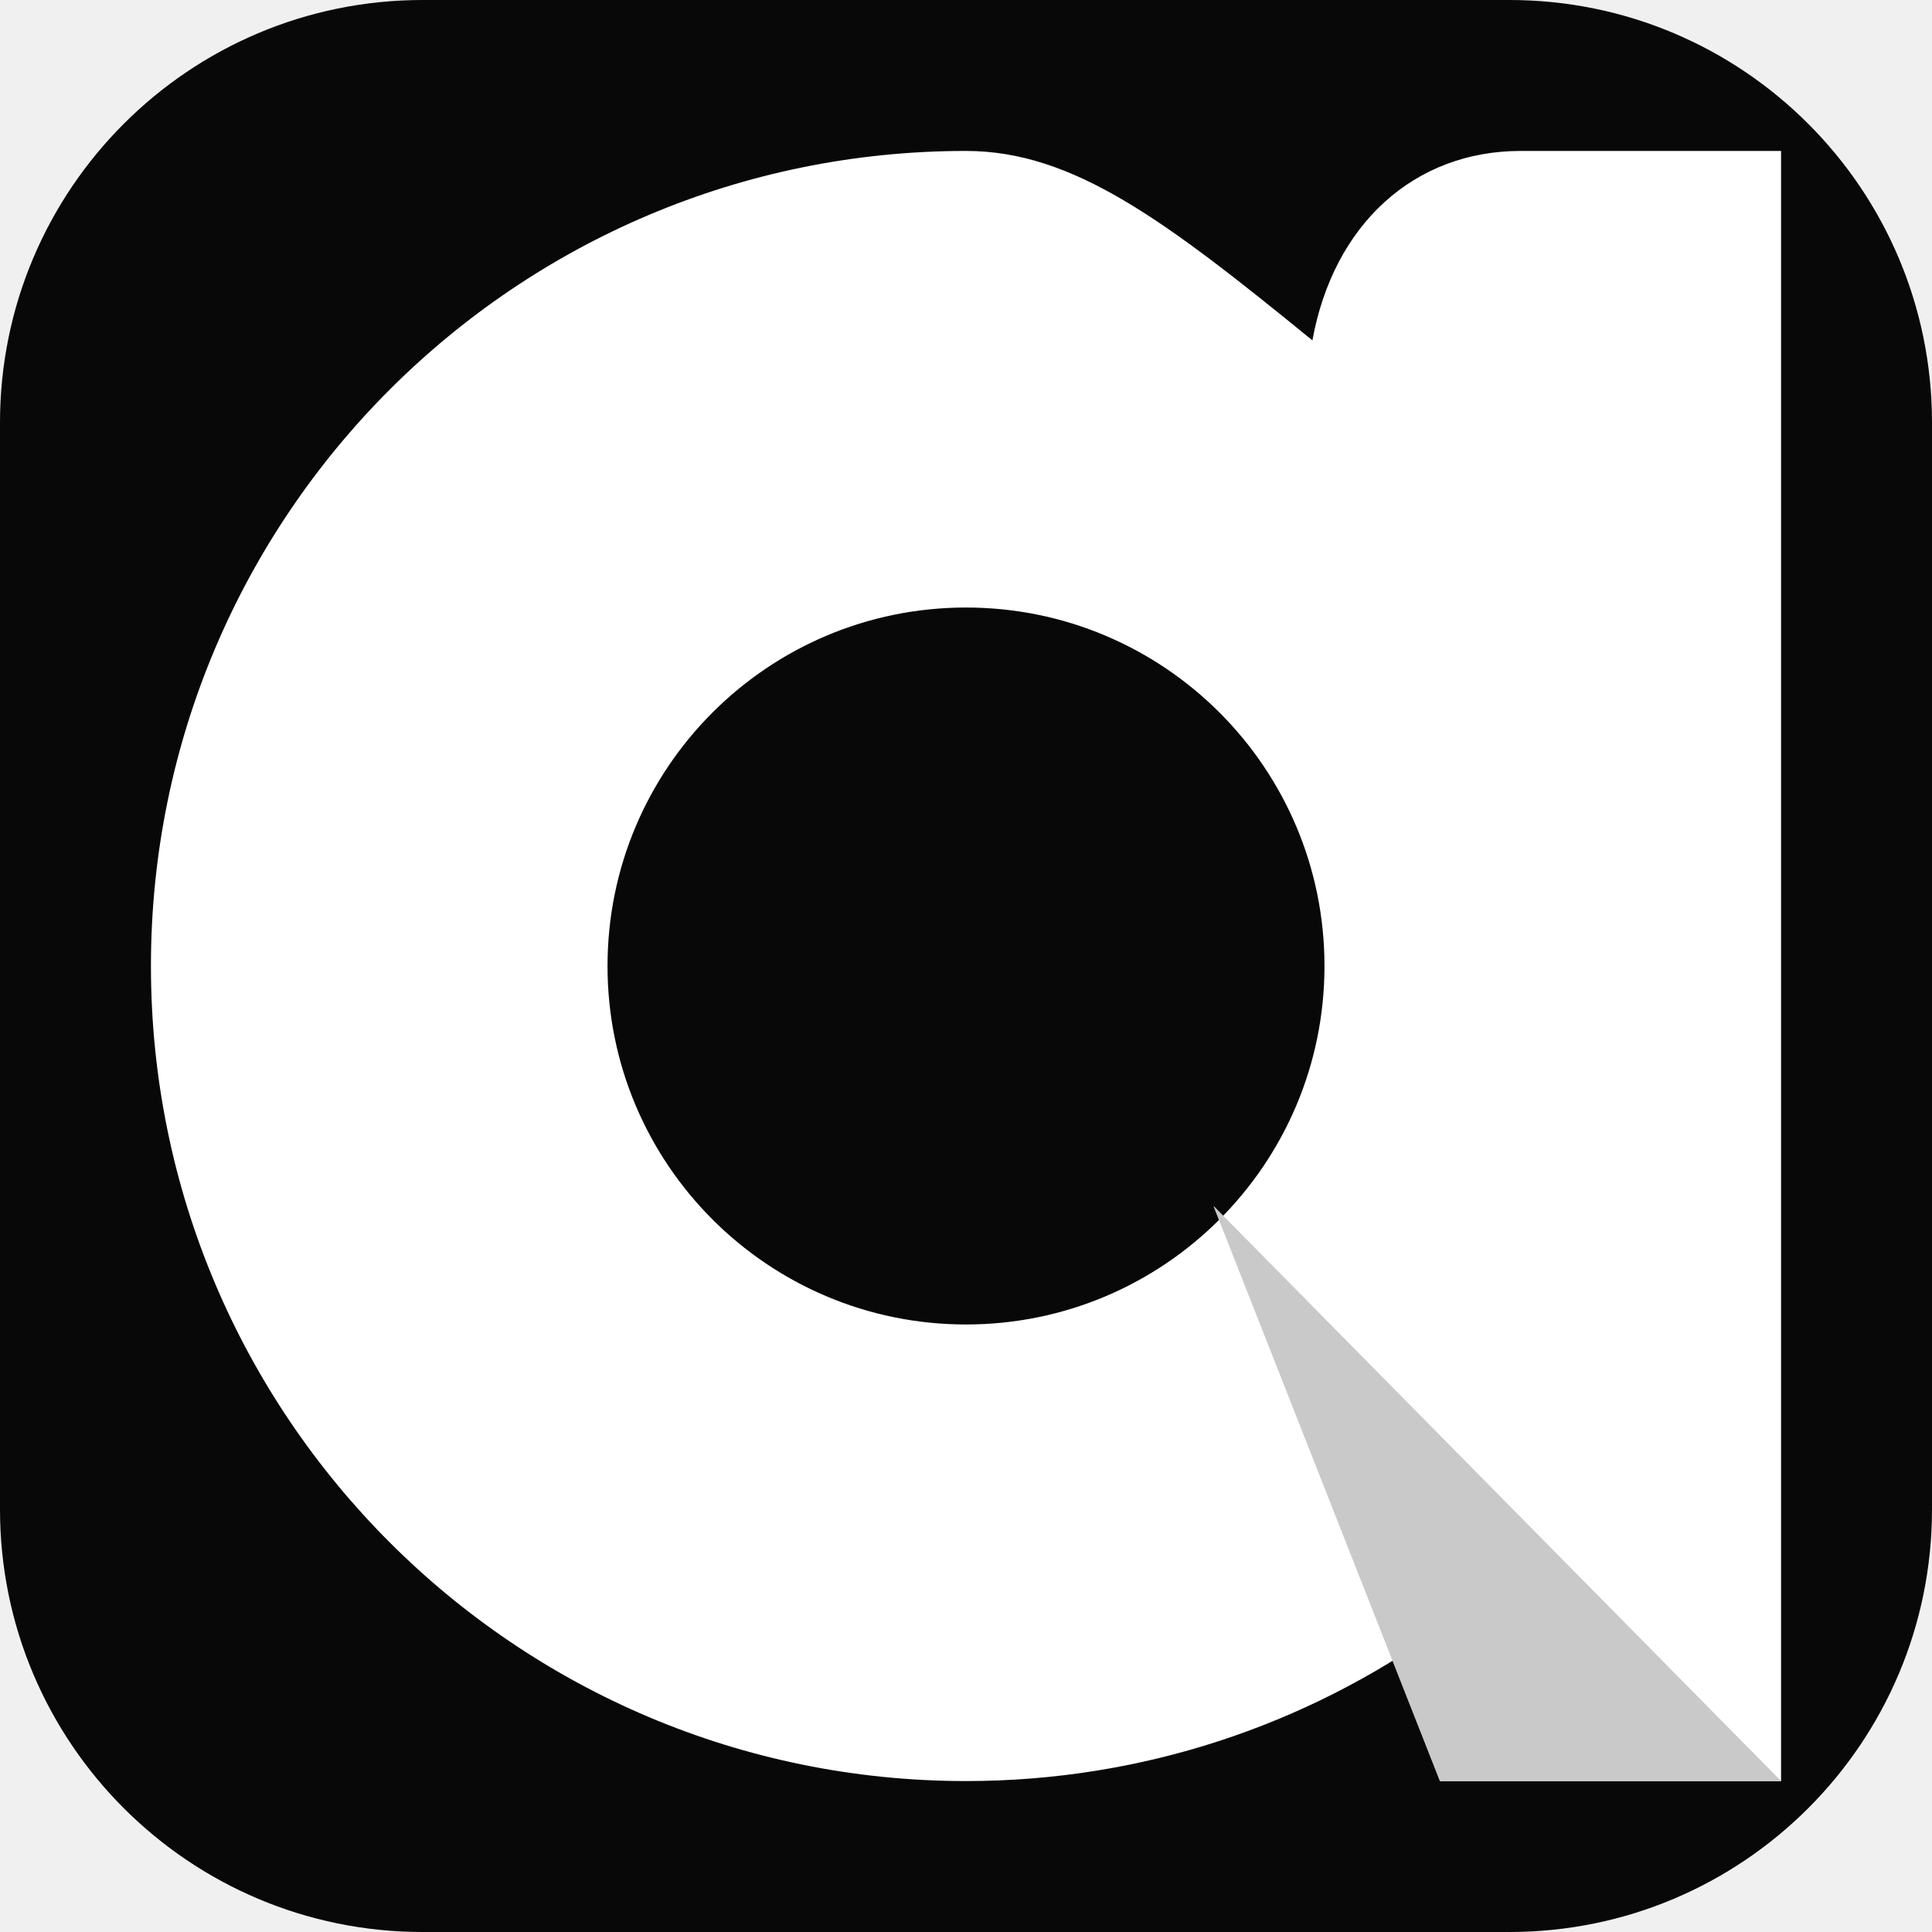
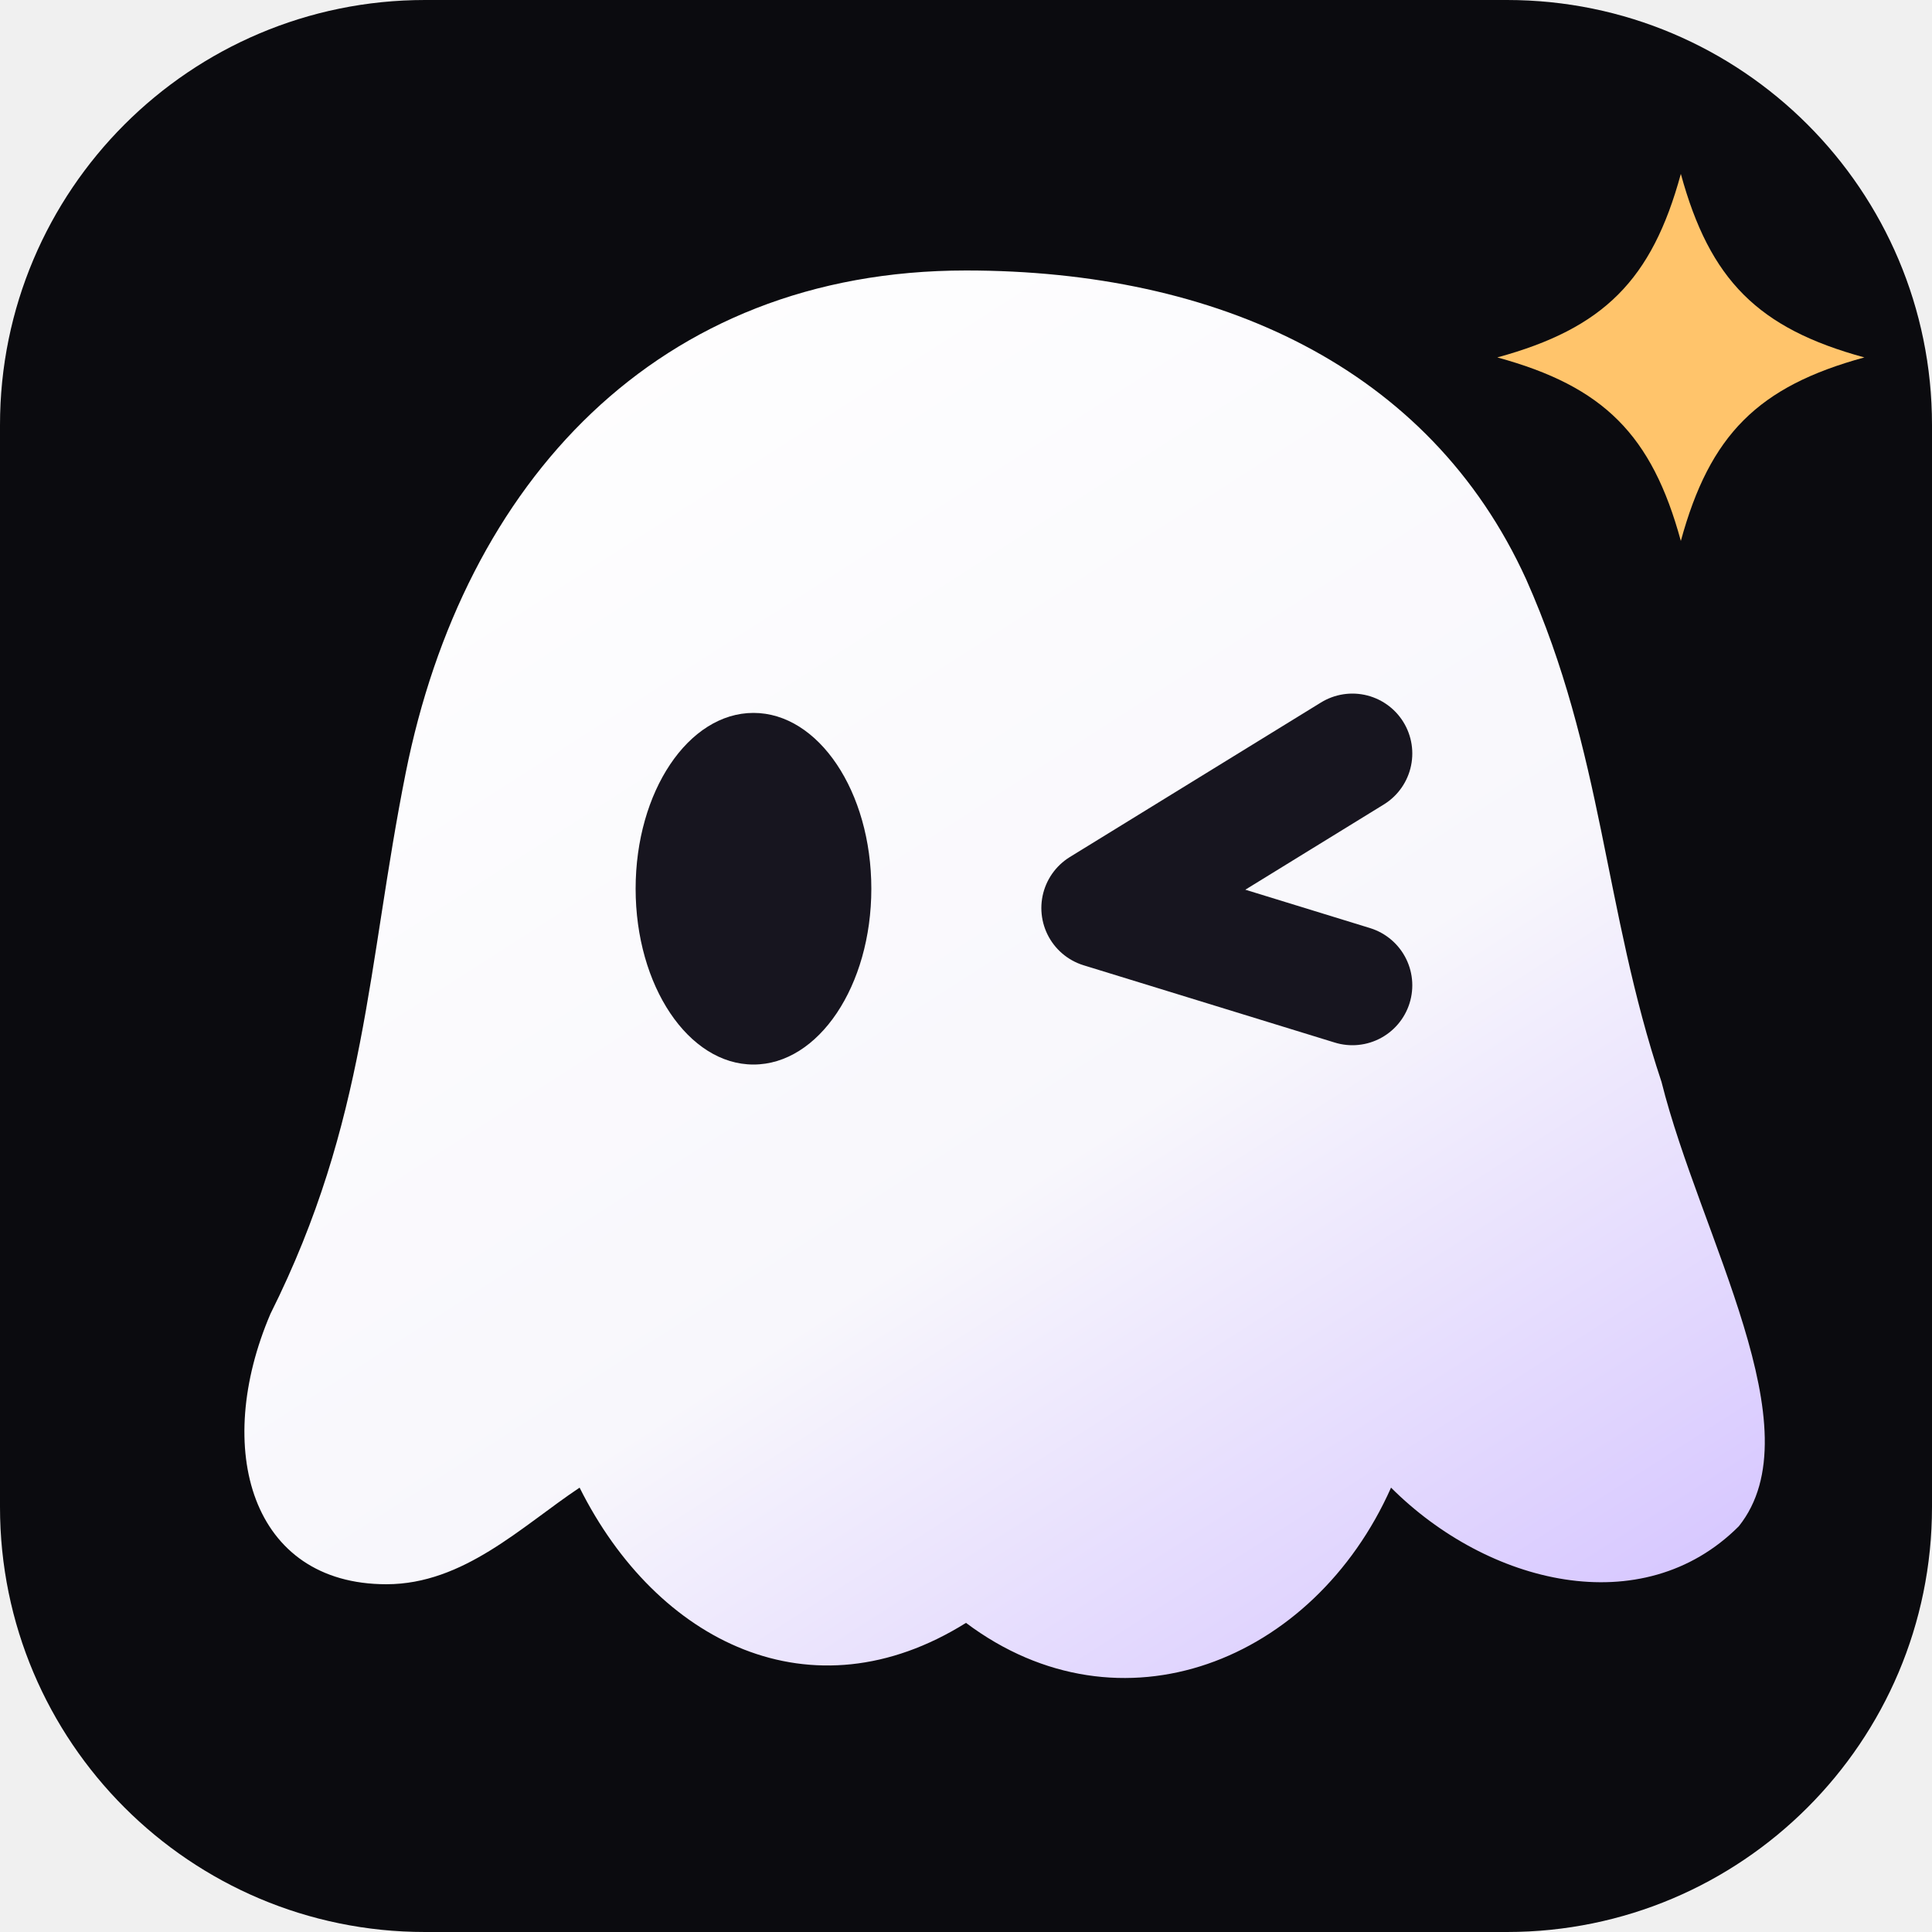
- <svg xmlns="http://www.w3.org/2000/svg" viewBox="0 0 256 256" fill="none">
-   <rect width="256" height="256" rx="56" fill="#080808" />
-   <path fill="#fff" fill-rule="evenodd" d="M128 20C68.35 20 20 68.35 20 128s48.35 108 108 108c23.4 0 45.1-7.45 62.8-20.1V236h45.2V20h-34.5c-14.1 0-24.8 9.7-27.6 25.1C154.4 29.2 142.2 20 128 20Zm0 60.5a47.5 47.5 0 1 0 0 95 47.5 47.5 0 0 0 0-95Z" clip-rule="evenodd" />
-   <path fill="#E8E8E8" d="m160.8 159.8 75.2 76.2h-45.2l-30-76.2Z" />
-   <path fill="#BDBDBD" d="m160.8 159.8 30 76.2h45.2l-75.2-76.2Z" opacity=".72" />
+ <svg xmlns="http://www.w3.org/2000/svg" viewBox="0 0 100 100" role="img" aria-label="Weluvabid favicon micro">
+   <defs>
+     <linearGradient id="ghostFill" x1="0.12" y1="0" x2="0.82" y2="1">
+       <stop offset="0" stop-color="#FFFFFF" />
+       <stop offset=".62" stop-color="#F8F7FC" />
+       <stop offset="1" stop-color="#D8C9FF" />
+     </linearGradient>
+   </defs>
+   <rect width="100" height="100" rx="22" fill="#0B0B0F" />
+   <g transform="translate(0 2) scale(1)">
+     <path d="M50 12 C34 12 24 23 21 38 C19 48 19 56 14 66 C11 73 13 80 20 80 C24 80 27 77 30 75 C34 83 42 87 50 82 C58 88 68 84 72 75 C77 80 85 82 90 77 C94 72 88 62 86 54 C83 45 83 37 79 28 C74 17 63 12 50 12Z" fill="url(#ghostFill)" />
+     <ellipse cx="39" cy="44" rx="6.1" ry="9.1" fill="#17151F" />
+     <path d="M57 45 L70 37 M57 45 L70 49" fill="none" stroke="#17151F" stroke-width="6.2" stroke-linecap="round" stroke-linejoin="round" />
+     <path d="M87 7 C88.5 12.5 91 15 96.5 16.5 C91 18 88.5 20.5 87 26 C85.5 20.5 83 18 77.5 16.5 C83 15 85.5 12.5 87 7Z" fill="#FFC46B" />
+   </g>
</svg>
